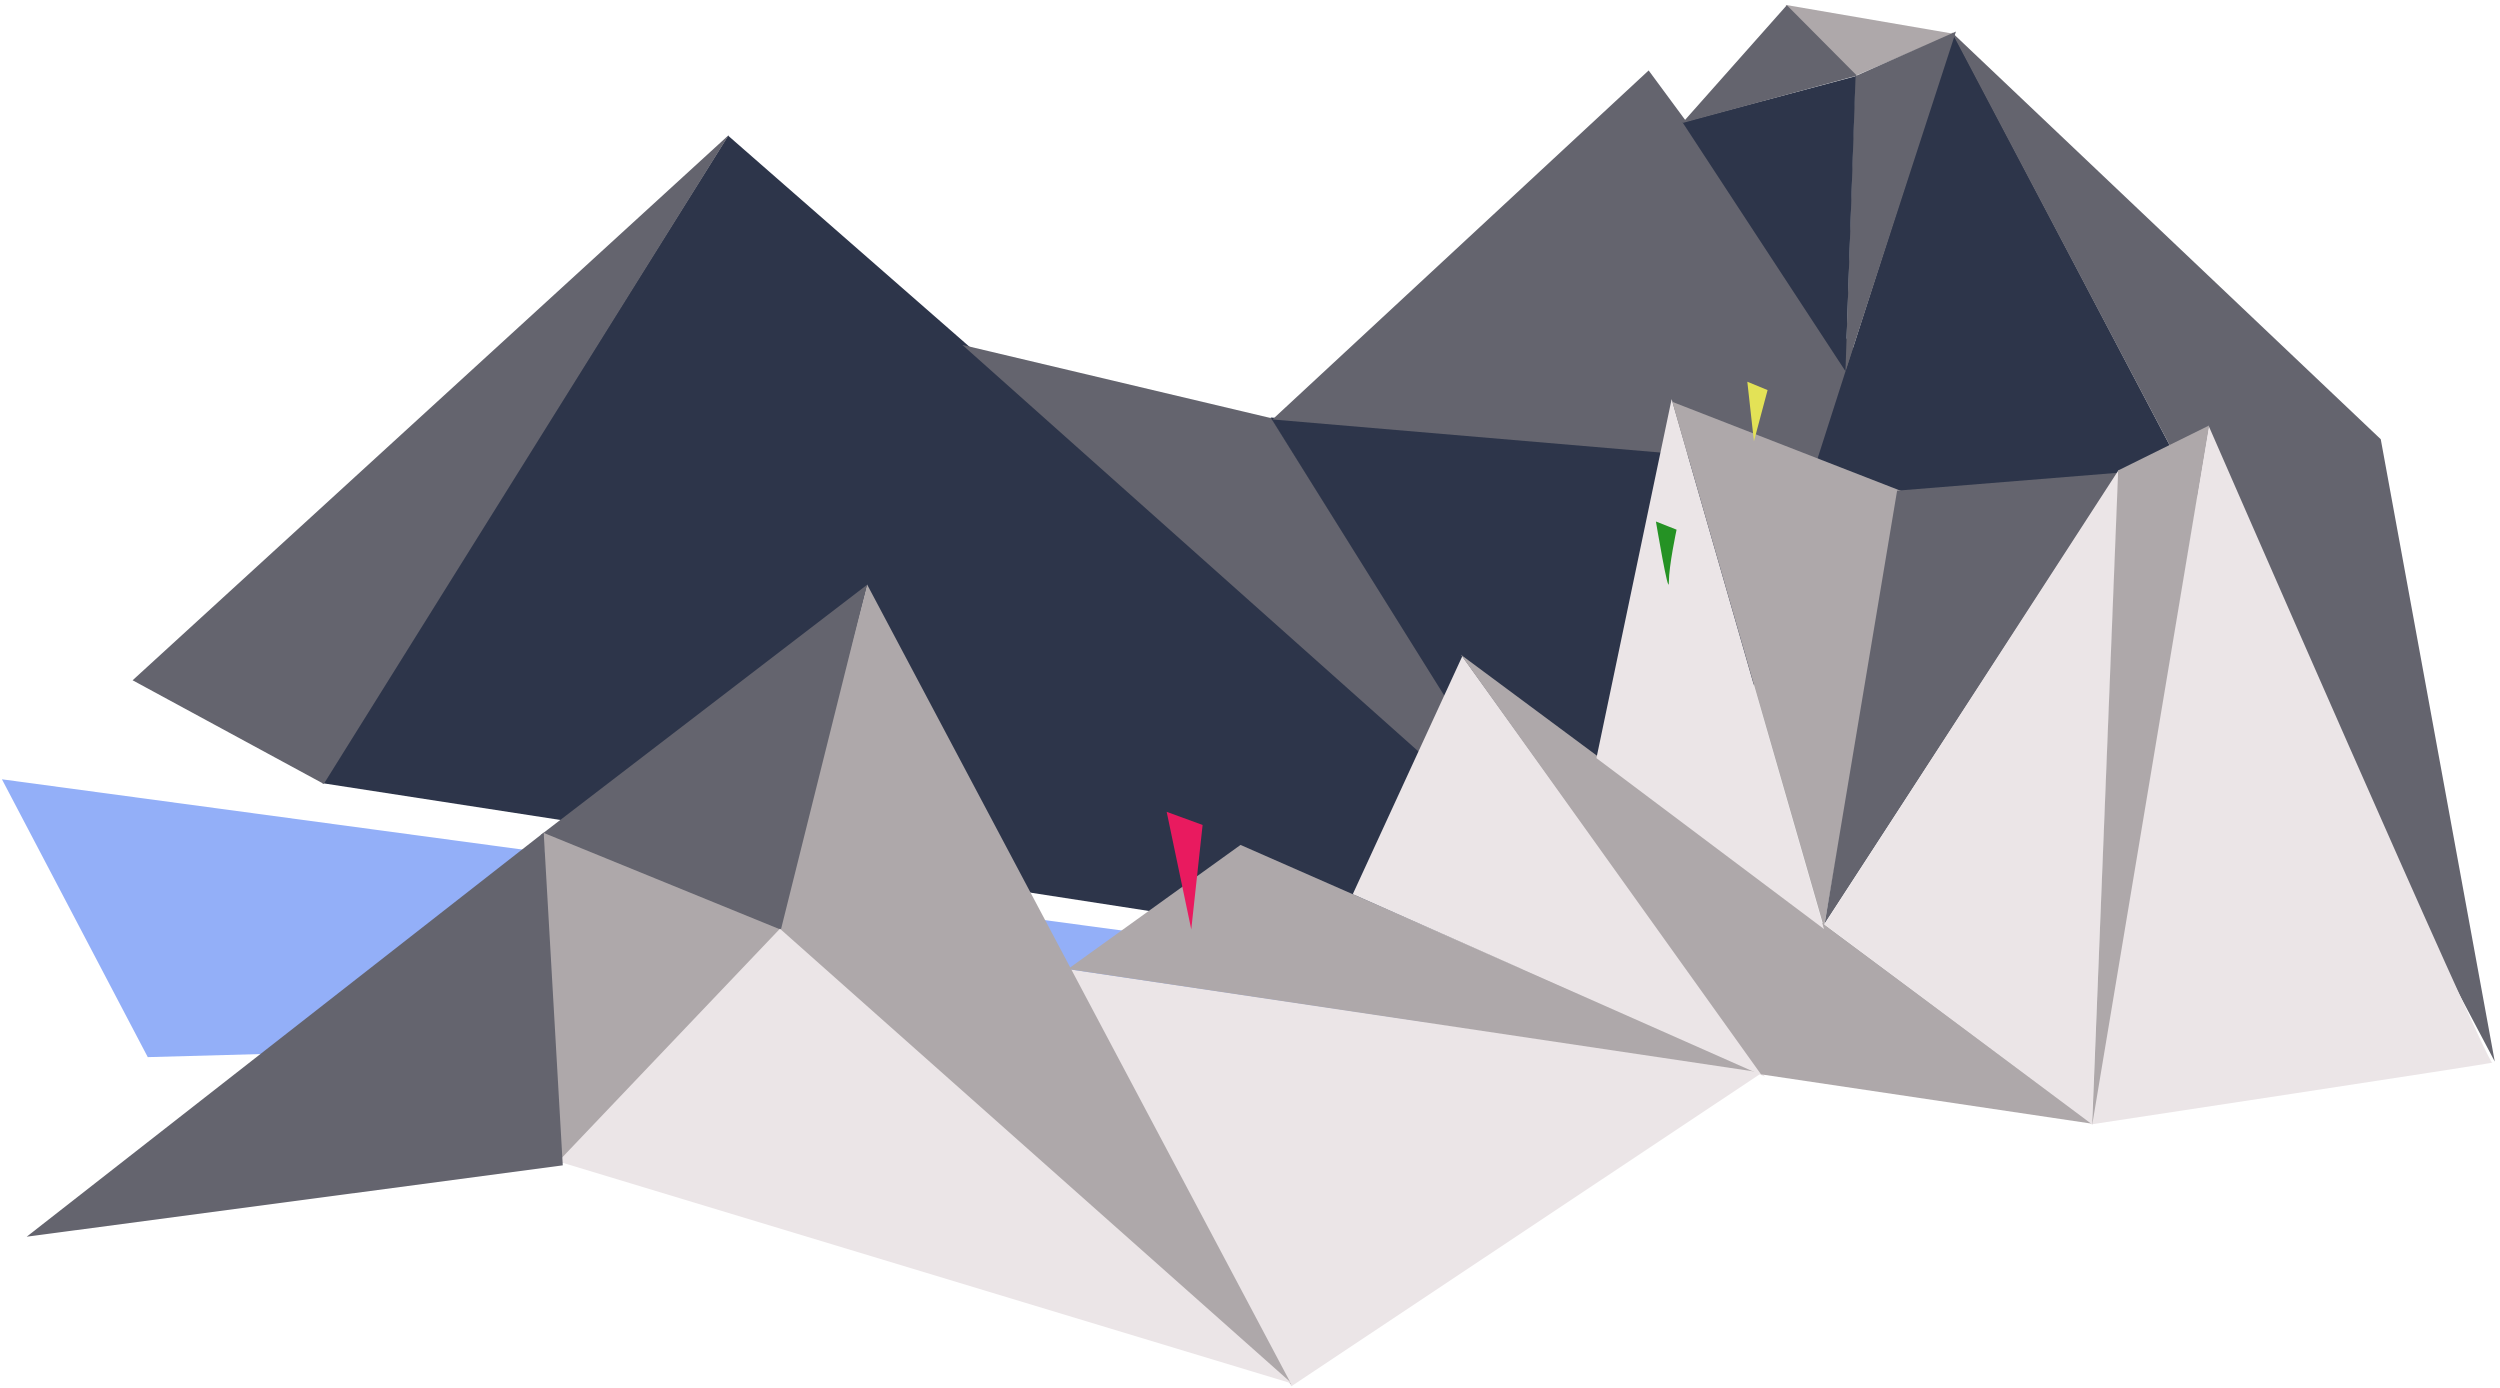
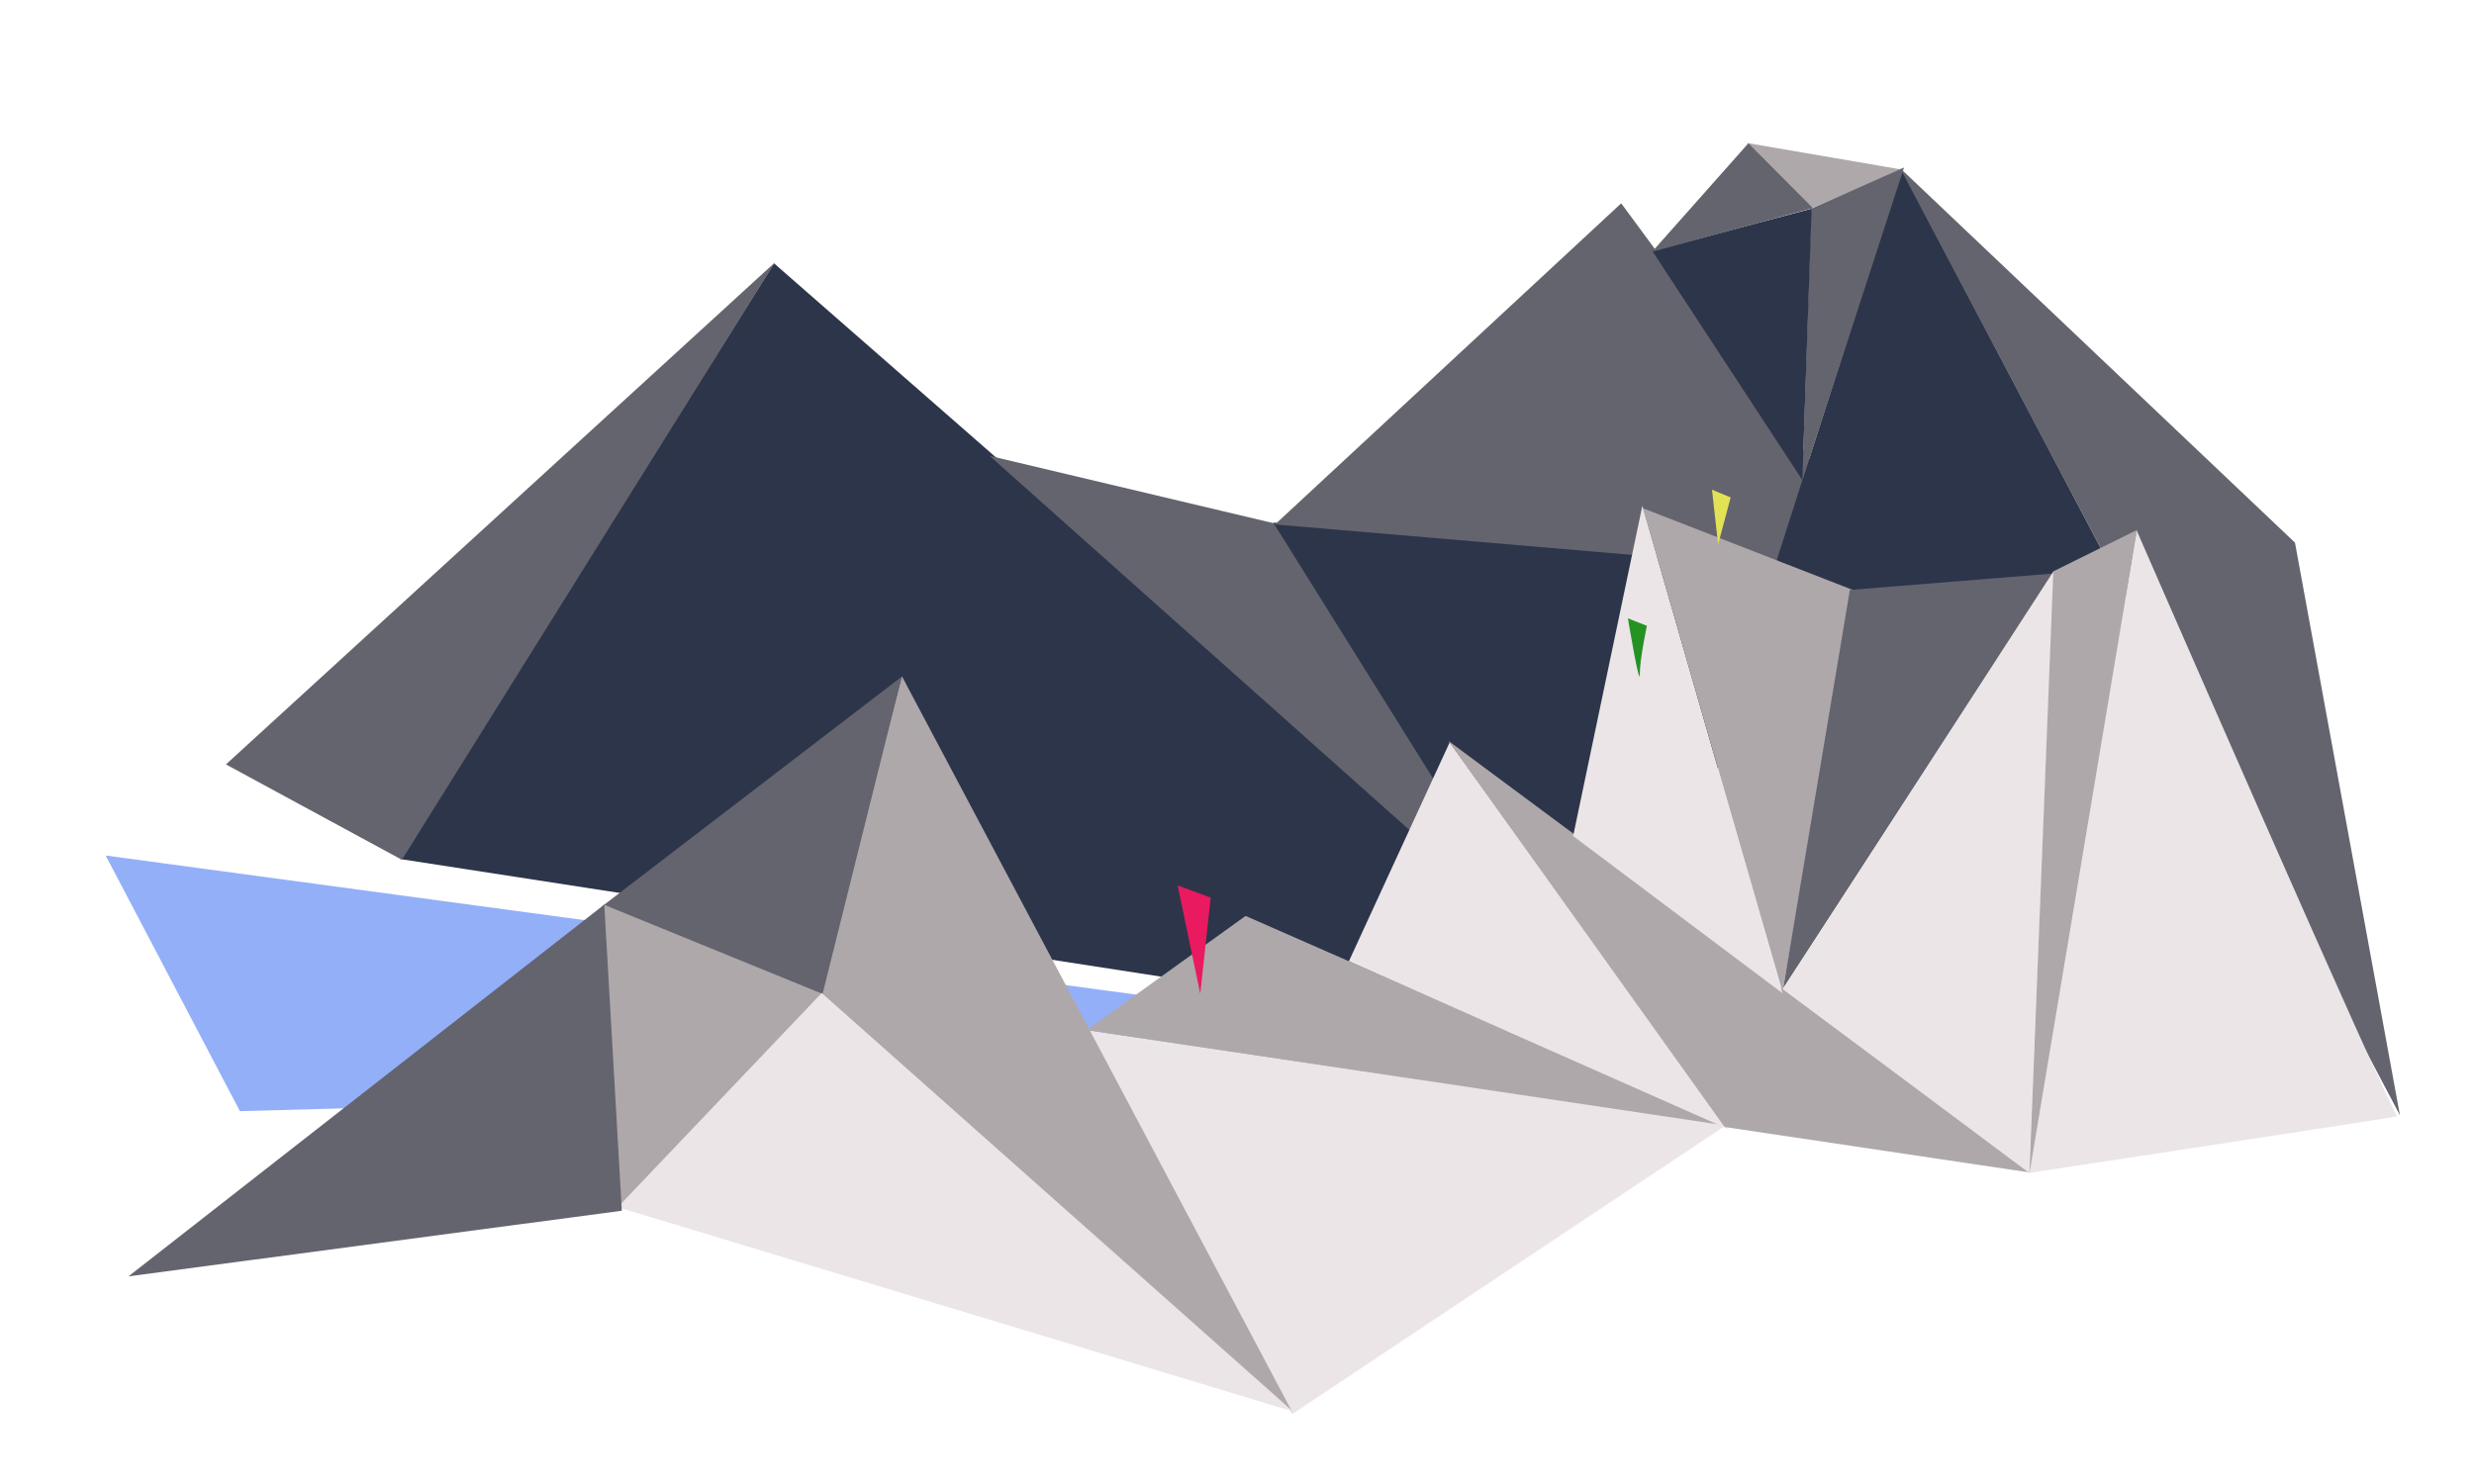
- <svg xmlns="http://www.w3.org/2000/svg" viewBox="0 0 465 258">
+ <svg xmlns="http://www.w3.org/2000/svg" viewBox="0 0 500 300">
  <g fill="none" fill-rule="evenodd">
-     <path fill="#2D354A" d="M135.438 25.238l-75.53 120.424 258.96 40.037z" />
-     <path fill="#64646E" d="M236.566 77.807L179 64.154l111.037 98.98z" />
-     <path d="M.36 144.95l322.972 43.609-295.847 8.066L.36 144.949z" fill="#93AFF8" />
-     <path fill="#2D354A" d="M236.327 77.652l71.496 114.485 30.23-106.727z" />
-     <path fill="#64646E" d="M236.685 78.02l69.963-64.917 55.797 75.641z" />
-     <path fill="#EBE5E7" d="M198.913 180.295l41.258 77.562 87.782-58.471z" />
-     <path fill="#AEA8AA" d="M198.635 180.248l32.102-23.092 96.192 42.239z" />
-     <path fill="#EBE5E7" d="M251.618 166.312l20.364-44.24 56.301 78.198z" />
-     <path fill="#AEA8AA" d="M271.724 121.778l117.568 87.257-61.744-9.207z" />
-     <path fill="#2D354A" d="M363.367 6.343l-31.115 97.079 73.363-16.686z" />
-     <path fill="#EBE5E7" d="M310.925 74.233l-13.99 66.777 42.332 31.792z" />
-     <path fill="#AEA8AA" d="M311.063 74.752l42.67 16.614-14.49 81.124z" />
-     <path fill="#64646E" d="M352.861 91.264l41.058-3.326-54.526 83.829zM464.03 197.457l-101-191.455 79.79 75.697z" />
-     <path fill="#EBE5E7" d="M394.077 87.402l-54.74 84.541 49.774 37.177z" />
-     <path d="M410.81 79.204l-21.83 129.928s75.68-11.484 74.569-11.484c-1.112 0-52.74-118.444-52.74-118.444z" fill="#EBE5E7" />
-     <path fill="#AEA8AA" d="M363.35 6.278l-18.637 7.984L332.102.908z" />
-     <path fill="#64646E" d="M345.034 14.187l-1.779 54.887 20.55-63.204z" />
-     <path fill="#AEA8AA" d="M393.98 87.5l16.902-8.358-21.745 130.166z" />
-     <path d="M345.137 14.182l-32.196 8.562 30.314 46.298 1.882-54.86z" fill="#2D354A" />
-     <path fill="#64646E" d="M345.372 14.057L332.352.962 312.895 22.89z" />
-     <path d="M146.286 174.554c46.754 41.098 93.923 82.962 93.923 82.962l-78.934-148.813-16.76 64.295s-44.983-39.542 1.77 1.556z" fill="#AEA8AA" />
-     <path fill="#64646E" d="M161.24 108.795l-60.695 46.527 44.572 18.123z" />
-     <path fill="#AEA8AA" d="M145.26 172.932l-40.955 43.619-3.269-61.667z" />
-     <path fill="#EBE5E7" d="M145.07 172.742l-41.217 43.294 136.456 41.297z" />
-     <path fill="#64646E" d="M101.128 154.865l-96.163 75.16 99.71-13.27z" />
-     <path fill="#E91A5F" d="M217 151l4.574 21.873 2.112-19.428z" />
-     <path d="M308 97s2.408 14.39 2.408 11.298c0-3.093 1.436-9.78 1.436-9.78L308 97z" fill="#259224" />
-     <path d="M326.232 82.085L325 71l3.77 1.556-2.538 9.529z" fill="#E3E256" />
-     <path fill="#64646E" d="M135.582 25.082L24.664 126.532l35.559 19.277z" />
+     <path fill="#2D354A" d="M156.438 53.238l-75.53 120.424 258.96 40.037z" />
+     <path fill="#64646E" d="M257.566 105.807L200 92.154l111.037 98.98z" />
+     <path d="M21.36 172.95l322.972 43.609-295.847 8.066-27.126-51.676z" fill="#93AFF8" />
+     <path fill="#2D354A" d="M257.327 105.652l71.496 114.485 30.23-106.727z" />
+     <path fill="#64646E" d="M257.685 106.02l69.963-64.917 55.797 75.641z" />
+     <path fill="#EBE5E7" d="M219.913 208.295l41.258 77.562 87.782-58.471z" />
+     <path fill="#AEA8AA" d="M219.635 208.248l32.102-23.092 96.192 42.239z" />
+     <path fill="#EBE5E7" d="M272.618 194.312l20.364-44.24 56.301 78.198z" />
+     <path fill="#AEA8AA" d="M292.724 149.778l117.568 87.257-61.744-9.207z" />
+     <path fill="#2D354A" d="M384.367 34.343l-31.115 97.079 73.363-16.686z" />
+     <path fill="#EBE5E7" d="M331.925 102.233l-13.99 66.777 42.332 31.792z" />
+     <path fill="#AEA8AA" d="M332.063 102.752l42.67 16.614-14.49 81.124z" />
+     <path fill="#64646E" d="M373.861 119.264l41.058-3.326-54.526 83.829zM485.03 225.457l-101-191.455 79.79 75.697z" />
+     <path fill="#EBE5E7" d="M415.077 115.402l-54.74 84.541 49.774 37.177z" />
+     <path d="M431.81 107.204l-21.83 129.928s75.68-11.484 74.569-11.484c-1.112 0-52.74-118.444-52.74-118.444z" fill="#EBE5E7" />
+     <path fill="#AEA8AA" d="M384.35 34.278l-18.637 7.984-12.611-13.354z" />
+     <path fill="#64646E" d="M366.034 42.187l-1.779 54.887 20.55-63.204z" />
+     <path fill="#AEA8AA" d="M414.98 115.5l16.902-8.358-21.745 130.166z" />
+     <path d="M366.137 42.182l-32.196 8.562 30.314 46.298 1.882-54.86z" fill="#2D354A" />
+     <path fill="#64646E" d="M366.372 42.057l-13.02-13.095-19.457 21.929z" />
+     <path d="M167.286 202.554c46.754 41.098 93.923 82.962 93.923 82.962l-78.934-148.813-16.76 64.295s-44.983-39.542 1.77 1.556z" fill="#AEA8AA" />
+     <path fill="#64646E" d="M182.24 136.795l-60.695 46.527 44.572 18.123z" />
+     <path fill="#AEA8AA" d="M166.26 200.932l-40.955 43.619-3.269-61.667z" />
+     <path fill="#EBE5E7" d="M166.07 200.742l-41.217 43.294 136.456 41.297z" />
+     <path fill="#64646E" d="M122.128 182.865l-96.163 75.16 99.71-13.27z" />
+     <path fill="#E91A5F" d="M238 179l4.574 21.873 2.112-19.428z" />
+     <path d="M329 125s2.408 14.39 2.408 11.298c0-3.093 1.436-9.78 1.436-9.78L329 125z" fill="#259224" />
+     <path d="M347.232 110.085L346 99l3.77 1.556-2.538 9.529z" fill="#E3E256" />
+     <path fill="#64646E" d="M156.582 53.082L45.664 154.532l35.559 19.277z" />
  </g>
</svg>
